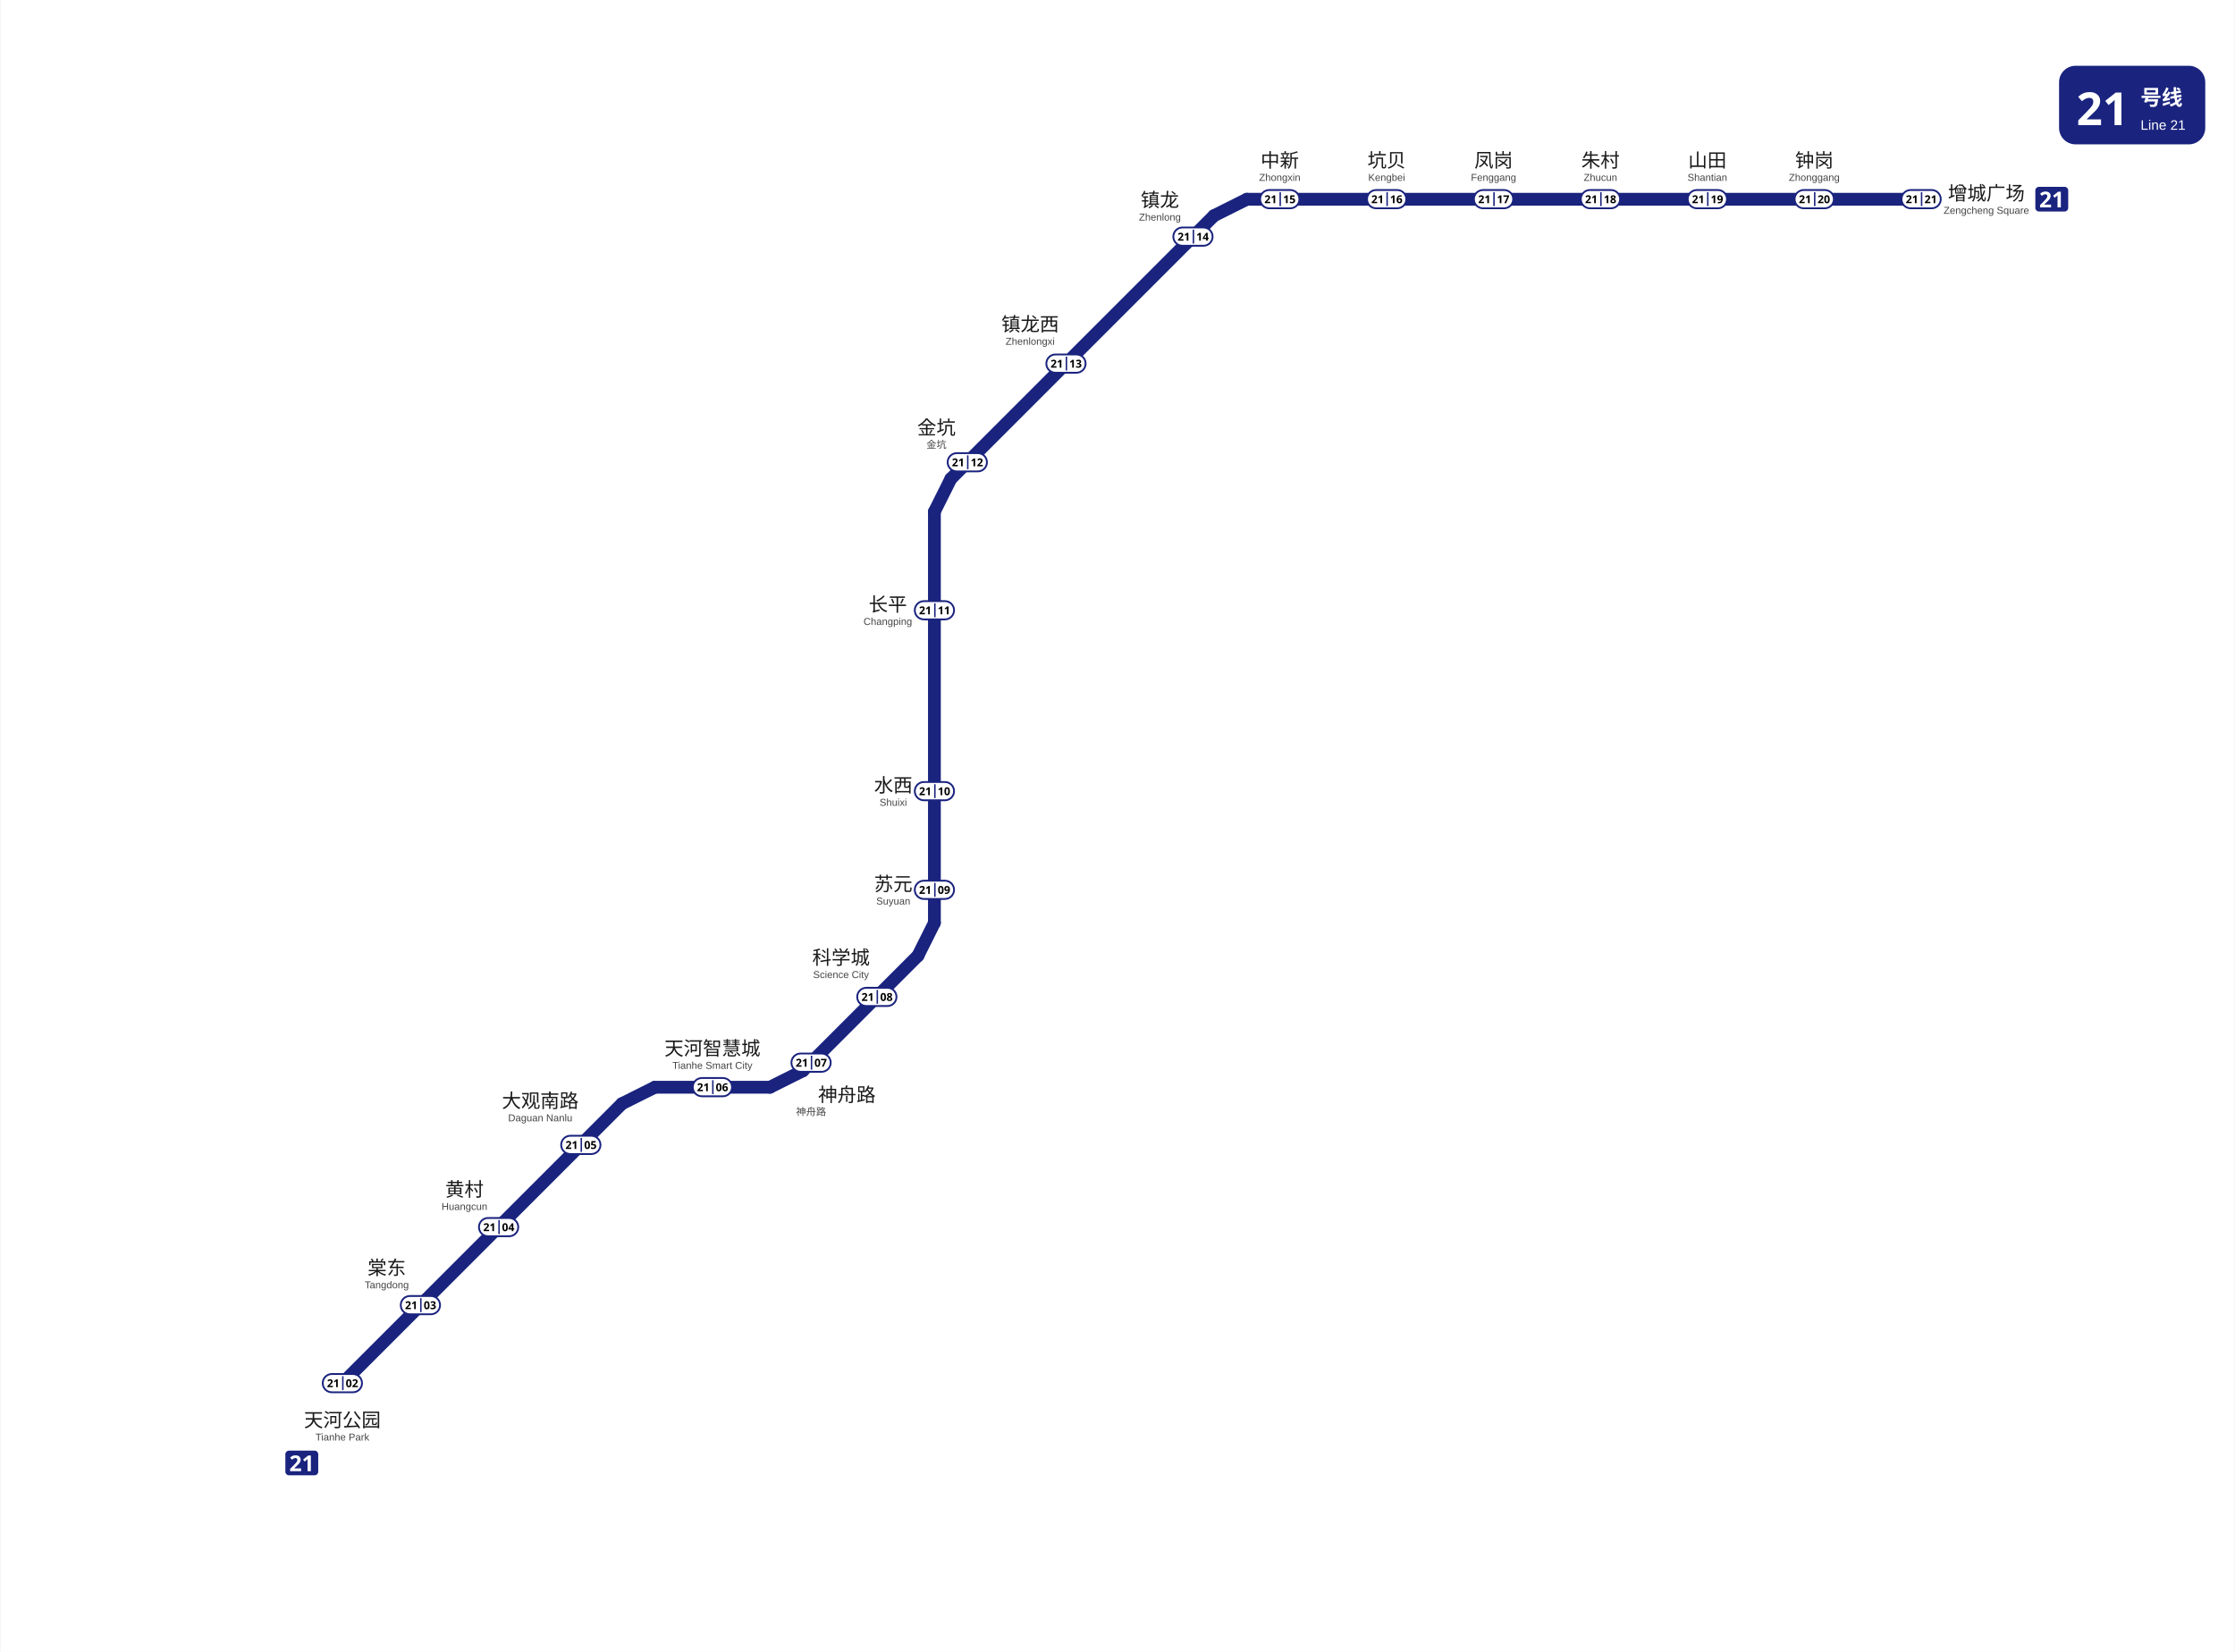
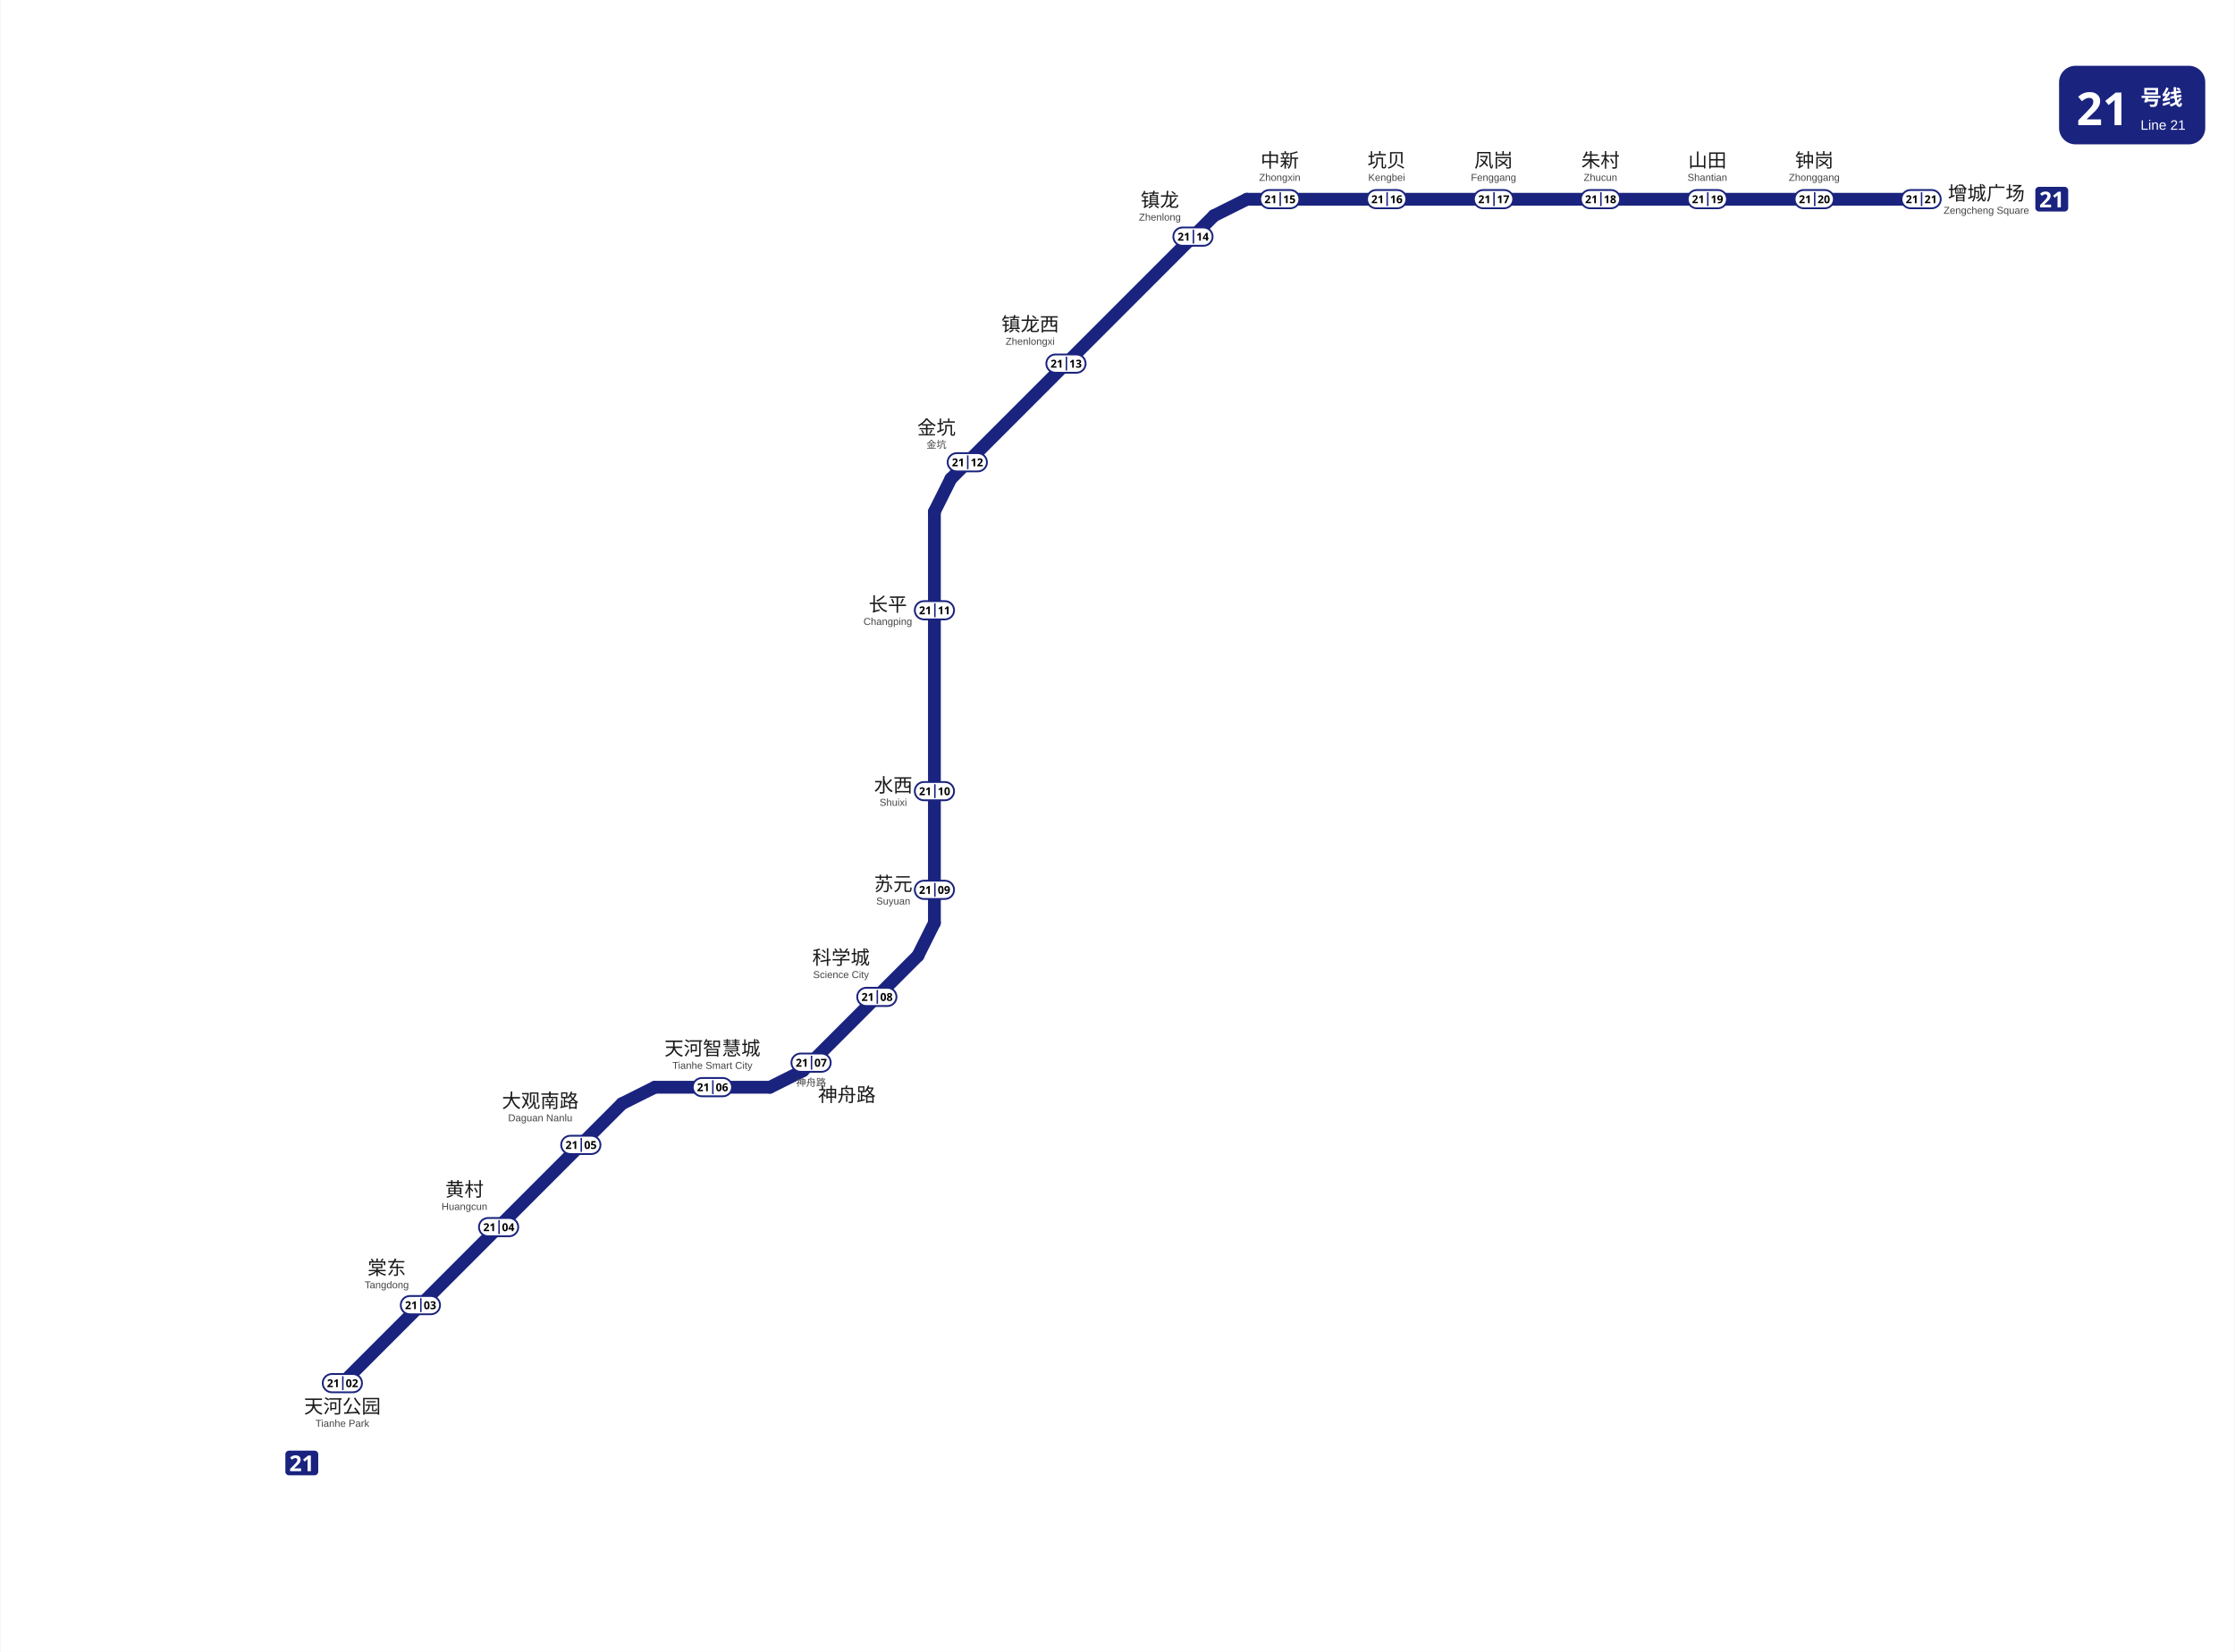
<svg xmlns="http://www.w3.org/2000/svg" viewBox="1689.4 253.2 1222.6 904.1" data-pins="中新,凤岗,坑贝,增城广场,大观南路,天河公园,天河智慧城,山田,朱村,棠东,水西,神舟路,科学城,苏元,金坑,钟岗,镇龙,镇龙西,长平,黄村" width="1223" height="904">
  <rect x="1689.417" y="253.2" width="1222.578" height="904.083" fill="#ffffff" />
  <g id="走廊">
    <line x1="2029.50" y1="857.25" x2="1876.50" y2="1010.25" style="fill:none;stroke:#1A237E;stroke-width:7;stroke-linecap:round" />
    <line x1="2047.50" y1="848.25" x2="2110.50" y2="848.25" style="fill:none;stroke:#1A237E;stroke-width:7;stroke-linecap:round" />
    <line x1="2371.50" y1="362.25" x2="2740.50" y2="362.25" style="fill:none;stroke:#1A237E;stroke-width:7;stroke-linecap:round" />
    <line x1="2200.50" y1="533.25" x2="2200.50" y2="758.25" style="fill:none;stroke:#1A237E;stroke-width:7;stroke-linecap:round" />
    <line x1="2353.50" y1="371.25" x2="2209.50" y2="515.25" style="fill:none;stroke:#1A237E;stroke-width:7;stroke-linecap:round" />
    <line x1="2128.50" y1="839.25" x2="2191.50" y2="776.25" style="fill:none;stroke:#1A237E;stroke-width:7;stroke-linecap:round" />
    <line x1="2110.50" y1="848.25" x2="2128.50" y2="839.25" style="fill:none;stroke:#1A237E;stroke-width:7;stroke-linecap:round" />
    <line x1="2200.50" y1="758.25" x2="2191.50" y2="776.25" style="fill:none;stroke:#1A237E;stroke-width:7;stroke-linecap:round" />
    <line x1="2047.50" y1="848.25" x2="2029.50" y2="857.25" style="fill:none;stroke:#1A237E;stroke-width:7;stroke-linecap:round" />
    <line x1="2371.50" y1="362.25" x2="2353.50" y2="371.25" style="fill:none;stroke:#1A237E;stroke-width:7;stroke-linecap:round" />
    <line x1="2200.50" y1="533.25" x2="2209.50" y2="515.25" style="fill:none;stroke:#1A237E;stroke-width:7;stroke-linecap:round" />
  </g>
  <g id="线路徽标">
    <g data-badge="header" transform="translate(2815.99 289.2)" data-ink="#FFFFFF" data-box="2816.0,289.2,2896.0,332.2" data-chip="2816.0,289.2,2896.0,332.2">
      <rect x="0" y="0" width="80.0" height="43.0" rx="9.0" fill="#1A237E" />
      <text x="9.5" y="32.5" font-family="'Microsoft YaHei', sans-serif" font-size="25" font-weight="bold" fill="#FFFFFF">21</text>
      <text x="44.6" y="21.5" font-family="'Microsoft YaHei', sans-serif" font-size="11.5" font-weight="600" fill="#FFFFFF">号线</text>
      <text x="44.6" y="35.0" font-family="Arial, sans-serif" font-size="7.5" fill="#FFFFFF">Line 21</text>
    </g>
    <g data-badge="chip" transform="translate(2803 355.455)" data-box="2803.0,355.5,2821.0,368.9">
      <path d="M16.04 13.49h-14.09c-1.07 0 -1.95 -0.88 -1.95 -1.95v-9.59c0 -1.07 0.88 -1.95 1.95 -1.95h14.09c1.07 0 1.95 0.88 1.95 1.95v9.59C17.99 12.61 17.11 13.49 16.04 13.49z" fill="#1A237E" />
      <path d="M8.59 11.24h-5.99v-1.26l2.15 -2.17c0.43 -0.45 0.78 -0.82 1.04 -1.12c0.26 -0.3 0.46 -0.57 0.58 -0.82s0.18 -0.51 0.18 -0.79c0 -0.34 -0.09 -0.6 -0.28 -0.77s-0.44 -0.25 -0.76 -0.25c-0.33 0 -0.65 0.08 -0.96 0.23c-0.31 0.15 -0.64 0.37 -0.98 0.65l-0.98 -1.16c0.24 -0.21 0.5 -0.41 0.78 -0.59c0.28 -0.19 0.6 -0.34 0.97 -0.46c0.36 -0.12 0.8 -0.17 1.31 -0.17c0.56 0 1.04 0.1 1.45 0.31s0.72 0.48 0.94 0.83c0.22 0.35 0.33 0.74 0.33 1.18c0 0.47 -0.09 0.9 -0.28 1.3c-0.19 0.39 -0.46 0.78 -0.82 1.16s-0.79 0.81 -1.29 1.27l-1.1 1.03v0.08h3.73V11.24z" fill="#FFFFFF" />
      <path d="M13.95 11.24h-1.81v-4.96c0 -0.2 0 -0.47 0.01 -0.81c0.01 -0.34 0.02 -0.64 0.04 -0.89c-0.04 0.05 -0.13 0.13 -0.26 0.26c-0.13 0.12 -0.25 0.23 -0.37 0.33l-0.98 0.79l-0.88 -1.09l2.76 -2.2h1.49V11.24z" fill="#FFFFFF" />
    </g>
    <g data-badge="chip" transform="translate(1845.3 1047.14)" data-box="1845.3,1047.1,1863.3,1060.6">
      <path d="M16.04 13.49h-14.09c-1.07 0 -1.95 -0.88 -1.95 -1.95v-9.59c0 -1.07 0.88 -1.95 1.95 -1.95h14.09c1.07 0 1.95 0.88 1.95 1.95v9.59C17.99 12.61 17.11 13.49 16.04 13.49z" fill="#1A237E" />
      <path d="M8.59 11.24h-5.99v-1.26l2.15 -2.17c0.43 -0.45 0.78 -0.82 1.04 -1.12c0.26 -0.3 0.46 -0.57 0.58 -0.82s0.18 -0.51 0.18 -0.79c0 -0.34 -0.09 -0.6 -0.28 -0.77s-0.44 -0.25 -0.76 -0.25c-0.33 0 -0.65 0.08 -0.96 0.23c-0.31 0.15 -0.64 0.37 -0.98 0.65l-0.98 -1.16c0.24 -0.21 0.5 -0.41 0.78 -0.59c0.28 -0.19 0.6 -0.34 0.97 -0.46c0.36 -0.12 0.8 -0.17 1.31 -0.17c0.56 0 1.04 0.1 1.45 0.31s0.72 0.48 0.94 0.83c0.22 0.35 0.33 0.74 0.33 1.18c0 0.47 -0.09 0.9 -0.28 1.3c-0.19 0.39 -0.46 0.78 -0.82 1.16s-0.79 0.81 -1.29 1.27l-1.1 1.03v0.08h3.73V11.24z" fill="#FFFFFF" />
      <path d="M13.95 11.24h-1.81v-4.96c0 -0.2 0 -0.47 0.01 -0.81c0.01 -0.34 0.02 -0.64 0.04 -0.89c-0.04 0.05 -0.13 0.13 -0.26 0.26c-0.13 0.12 -0.25 0.23 -0.37 0.33l-0.98 0.79l-0.88 -1.09l2.76 -2.2h1.49V11.24z" fill="#FFFFFF" />
    </g>
  </g>
  <g id="站名标注" font-family="'Microsoft YaHei', 'PingFang SC', sans-serif">
    <text x="2776.20" y="362.73" text-anchor="middle" font-size="10.5" font-weight="500" fill="#1a1a1a">增城广场</text>
    <text x="2776.20" y="370.23" text-anchor="middle" font-size="5.5" font-family="Arial, sans-serif" fill="#444444">Zengcheng Square</text>
    <text x="2682.00" y="344.70" text-anchor="middle" font-size="10.5" font-weight="500" fill="#1a1a1a">钟岗</text>
    <text x="2682.00" y="352.20" text-anchor="middle" font-size="5.5" font-family="Arial, sans-serif" fill="#444444">Zhonggang</text>
    <text x="2623.50" y="344.70" text-anchor="middle" font-size="10.5" font-weight="500" fill="#1a1a1a">山田</text>
    <text x="2623.50" y="352.20" text-anchor="middle" font-size="5.5" font-family="Arial, sans-serif" fill="#444444">Shantian</text>
    <text x="2565.00" y="344.70" text-anchor="middle" font-size="10.5" font-weight="500" fill="#1a1a1a">朱村</text>
    <text x="2565.00" y="352.20" text-anchor="middle" font-size="5.5" font-family="Arial, sans-serif" fill="#444444">Zhucun</text>
    <text x="2506.50" y="344.70" text-anchor="middle" font-size="10.5" font-weight="500" fill="#1a1a1a">凤岗</text>
    <text x="2506.50" y="352.20" text-anchor="middle" font-size="5.5" font-family="Arial, sans-serif" fill="#444444">Fenggang</text>
    <text x="2448.00" y="344.70" text-anchor="middle" font-size="10.5" font-weight="500" fill="#1a1a1a">坑贝</text>
    <text x="2448.00" y="352.20" text-anchor="middle" font-size="5.5" font-family="Arial, sans-serif" fill="#444444">Kengbei</text>
    <text x="2389.50" y="344.70" text-anchor="middle" font-size="10.5" font-weight="500" fill="#1a1a1a">中新</text>
    <text x="2389.50" y="352.20" text-anchor="middle" font-size="5.5" font-family="Arial, sans-serif" fill="#444444">Zhongxin</text>
    <text x="2252.90" y="434.40" text-anchor="middle" font-size="10.5" font-weight="500" fill="#1a1a1a">镇龙西</text>
    <text x="2252.90" y="441.90" text-anchor="middle" font-size="5.5" font-family="Arial, sans-serif" fill="#444444">Zhenlongxi</text>
    <text x="2201.6" y="491.0" text-anchor="middle" font-size="10.5" font-weight="500" fill="#1a1a1a">金坑</text>
    <text x="2201.60" y="498.50" text-anchor="middle" font-size="5.5" font-family="Arial, sans-serif" fill="#444444">金坑</text>
    <text x="2175.00" y="587.73" text-anchor="middle" font-size="10.5" font-weight="500" fill="#1a1a1a">长平</text>
    <text x="2175.00" y="595.23" text-anchor="middle" font-size="5.5" font-family="Arial, sans-serif" fill="#444444">Changping</text>
    <text x="2178.00" y="686.73" text-anchor="middle" font-size="10.5" font-weight="500" fill="#1a1a1a">水西</text>
    <text x="2178.00" y="694.23" text-anchor="middle" font-size="5.5" font-family="Arial, sans-serif" fill="#444444">Shuixi</text>
    <text x="2178.00" y="740.73" text-anchor="middle" font-size="10.5" font-weight="500" fill="#1a1a1a">苏元</text>
    <text x="2178.00" y="748.23" text-anchor="middle" font-size="5.5" font-family="Arial, sans-serif" fill="#444444">Suyuan</text>
    <text x="2149.40" y="781.00" text-anchor="middle" font-size="10.5" font-weight="500" fill="#1a1a1a">科学城</text>
    <text x="2149.40" y="788.50" text-anchor="middle" font-size="5.5" font-family="Arial, sans-serif" fill="#444444">Science City</text>
    <text x="2079.00" y="830.70" text-anchor="middle" font-size="10.5" font-weight="500" fill="#1a1a1a">天河智慧城</text>
    <text x="2079.00" y="838.20" text-anchor="middle" font-size="5.5" font-family="Arial, sans-serif" fill="#444444">Tianhe Smart City</text>
    <text x="1984.80" y="859.40" text-anchor="middle" font-size="10.5" font-weight="500" fill="#1a1a1a">大观南路</text>
    <text x="1984.80" y="866.90" text-anchor="middle" font-size="5.5" font-family="Arial, sans-serif" fill="#444444">Daguan Nanlu</text>
    <text x="1943.30" y="907.90" text-anchor="middle" font-size="10.5" font-weight="500" fill="#1a1a1a">黄村</text>
    <text x="1943.30" y="915.40" text-anchor="middle" font-size="5.5" font-family="Arial, sans-serif" fill="#444444">Huangcun</text>
    <text x="1900.80" y="950.80" text-anchor="middle" font-size="10.5" font-weight="500" fill="#1a1a1a">棠东</text>
    <text x="1900.80" y="958.30" text-anchor="middle" font-size="5.5" font-family="Arial, sans-serif" fill="#444444">Tangdong</text>
-     <text x="1876.50" y="1034.10" text-anchor="middle" font-size="10.5" font-weight="500" fill="#1a1a1a">天河公园</text>
-     <text x="1876.50" y="1041.60" text-anchor="middle" font-size="5.5" font-family="Arial, sans-serif" fill="#444444">Tianhe Park</text>
+     <text x="1876.50" y="1026.60" text-anchor="middle" font-size="10.5" font-weight="500" fill="#1a1a1a">天河公园</text>
+     <text x="1876.50" y="1034.10" text-anchor="middle" font-size="5.5" font-family="Arial, sans-serif" fill="#444444">Tianhe Park</text>
    <text x="2323.90" y="366.40" text-anchor="middle" font-size="10.5" font-weight="500" fill="#1a1a1a">镇龙</text>
    <text x="2323.90" y="373.90" text-anchor="middle" font-size="5.5" font-family="Arial, sans-serif" fill="#444444">Zhenlong</text>
    <text x="2152.6" y="856.1" text-anchor="middle" font-size="10.5" font-weight="500" fill="#1a1a1a">神舟路</text>
-     <text x="2133.00" y="863.60" text-anchor="middle" font-size="5.5" font-family="Arial, sans-serif" fill="#444444">神舟路</text>
+     <text x="2133.00" y="847.60" text-anchor="middle" font-size="5.5" font-family="Arial, sans-serif" fill="#444444">神舟路</text>
  </g>
  <g id="编号牌" font-family="'Microsoft YaHei', 'PingFang SC', sans-serif">
    <rect x="2729.75" y="357.20" width="21.50" height="10.00" rx="5.00" fill="#FFFFFF" stroke="#1A237E" stroke-width="1.0" />
    <line x1="2740.75" y1="358.40" x2="2740.75" y2="366.00" stroke="#1A237E" stroke-width="0.8" />
    <text x="2735.50" y="362.08" text-anchor="middle" dominant-baseline="central" font-size="6.0" font-weight="700" fill="#000000">21</text>
    <text x="2745.75" y="362.08" text-anchor="middle" dominant-baseline="central" font-size="6.0" font-weight="700" fill="#000000">21</text>
    <rect x="2671.25" y="357.20" width="21.50" height="10.00" rx="5.00" fill="#FFFFFF" stroke="#1A237E" stroke-width="1.0" />
    <line x1="2682.25" y1="358.40" x2="2682.25" y2="366.00" stroke="#1A237E" stroke-width="0.8" />
    <text x="2677.00" y="362.08" text-anchor="middle" dominant-baseline="central" font-size="6.0" font-weight="700" fill="#000000">21</text>
    <text x="2687.25" y="362.08" text-anchor="middle" dominant-baseline="central" font-size="6.0" font-weight="700" fill="#000000">20</text>
    <rect x="2612.75" y="357.20" width="21.50" height="10.00" rx="5.00" fill="#FFFFFF" stroke="#1A237E" stroke-width="1.0" />
    <line x1="2623.75" y1="358.40" x2="2623.75" y2="366.00" stroke="#1A237E" stroke-width="0.8" />
    <text x="2618.50" y="362.08" text-anchor="middle" dominant-baseline="central" font-size="6.0" font-weight="700" fill="#000000">21</text>
    <text x="2628.75" y="362.08" text-anchor="middle" dominant-baseline="central" font-size="6.0" font-weight="700" fill="#000000">19</text>
    <rect x="2554.25" y="357.20" width="21.50" height="10.00" rx="5.00" fill="#FFFFFF" stroke="#1A237E" stroke-width="1.0" />
    <line x1="2565.25" y1="358.40" x2="2565.25" y2="366.00" stroke="#1A237E" stroke-width="0.8" />
    <text x="2560.00" y="362.08" text-anchor="middle" dominant-baseline="central" font-size="6.0" font-weight="700" fill="#000000">21</text>
    <text x="2570.25" y="362.08" text-anchor="middle" dominant-baseline="central" font-size="6.0" font-weight="700" fill="#000000">18</text>
    <rect x="2495.75" y="357.20" width="21.50" height="10.00" rx="5.00" fill="#FFFFFF" stroke="#1A237E" stroke-width="1.0" />
    <line x1="2506.75" y1="358.40" x2="2506.75" y2="366.00" stroke="#1A237E" stroke-width="0.8" />
    <text x="2501.50" y="362.08" text-anchor="middle" dominant-baseline="central" font-size="6.0" font-weight="700" fill="#000000">21</text>
    <text x="2511.75" y="362.08" text-anchor="middle" dominant-baseline="central" font-size="6.0" font-weight="700" fill="#000000">17</text>
    <rect x="2437.25" y="357.20" width="21.50" height="10.00" rx="5.00" fill="#FFFFFF" stroke="#1A237E" stroke-width="1.0" />
    <line x1="2448.25" y1="358.40" x2="2448.25" y2="366.00" stroke="#1A237E" stroke-width="0.8" />
    <text x="2443.00" y="362.08" text-anchor="middle" dominant-baseline="central" font-size="6.0" font-weight="700" fill="#000000">21</text>
    <text x="2453.25" y="362.08" text-anchor="middle" dominant-baseline="central" font-size="6.0" font-weight="700" fill="#000000">16</text>
    <rect x="2378.75" y="357.20" width="21.50" height="10.00" rx="5.00" fill="#FFFFFF" stroke="#1A237E" stroke-width="1.0" />
    <line x1="2389.75" y1="358.40" x2="2389.75" y2="366.00" stroke="#1A237E" stroke-width="0.8" />
    <text x="2384.50" y="362.08" text-anchor="middle" dominant-baseline="central" font-size="6.0" font-weight="700" fill="#000000">21</text>
    <text x="2394.75" y="362.08" text-anchor="middle" dominant-baseline="central" font-size="6.0" font-weight="700" fill="#000000">15</text>
    <rect x="2331.25" y="377.70" width="21.50" height="10.00" rx="5.00" fill="#FFFFFF" stroke="#1A237E" stroke-width="1.0" />
    <line x1="2342.25" y1="378.90" x2="2342.25" y2="386.50" stroke="#1A237E" stroke-width="0.8" />
    <text x="2337.00" y="382.58" text-anchor="middle" dominant-baseline="central" font-size="6.0" font-weight="700" fill="#000000">21</text>
    <text x="2347.25" y="382.58" text-anchor="middle" dominant-baseline="central" font-size="6.0" font-weight="700" fill="#000000">14</text>
    <rect x="2261.75" y="447.20" width="21.50" height="10.00" rx="5.00" fill="#FFFFFF" stroke="#1A237E" stroke-width="1.0" />
    <line x1="2272.75" y1="448.40" x2="2272.75" y2="456.00" stroke="#1A237E" stroke-width="0.8" />
    <text x="2267.50" y="452.08" text-anchor="middle" dominant-baseline="central" font-size="6.0" font-weight="700" fill="#000000">21</text>
    <text x="2277.75" y="452.08" text-anchor="middle" dominant-baseline="central" font-size="6.0" font-weight="700" fill="#000000">13</text>
    <rect x="2207.75" y="501.20" width="21.50" height="10.00" rx="5.00" fill="#FFFFFF" stroke="#1A237E" stroke-width="1.0" />
    <line x1="2218.75" y1="502.40" x2="2218.75" y2="510.00" stroke="#1A237E" stroke-width="0.8" />
    <text x="2213.50" y="506.08" text-anchor="middle" dominant-baseline="central" font-size="6.0" font-weight="700" fill="#000000">21</text>
    <text x="2223.75" y="506.08" text-anchor="middle" dominant-baseline="central" font-size="6.0" font-weight="700" fill="#000000">12</text>
    <rect x="2189.75" y="582.20" width="21.50" height="10.00" rx="5.00" fill="#FFFFFF" stroke="#1A237E" stroke-width="1.0" />
    <line x1="2200.75" y1="583.40" x2="2200.75" y2="591.00" stroke="#1A237E" stroke-width="0.8" />
    <text x="2195.50" y="587.08" text-anchor="middle" dominant-baseline="central" font-size="6.0" font-weight="700" fill="#000000">21</text>
    <text x="2205.75" y="587.08" text-anchor="middle" dominant-baseline="central" font-size="6.0" font-weight="700" fill="#000000">11</text>
    <rect x="2189.75" y="681.20" width="21.50" height="10.00" rx="5.00" fill="#FFFFFF" stroke="#1A237E" stroke-width="1.0" />
    <line x1="2200.75" y1="682.40" x2="2200.75" y2="690.00" stroke="#1A237E" stroke-width="0.8" />
    <text x="2195.50" y="686.08" text-anchor="middle" dominant-baseline="central" font-size="6.0" font-weight="700" fill="#000000">21</text>
    <text x="2205.75" y="686.08" text-anchor="middle" dominant-baseline="central" font-size="6.0" font-weight="700" fill="#000000">10</text>
    <rect x="2189.75" y="735.20" width="21.50" height="10.00" rx="5.00" fill="#FFFFFF" stroke="#1A237E" stroke-width="1.0" />
    <line x1="2200.75" y1="736.40" x2="2200.75" y2="744.00" stroke="#1A237E" stroke-width="0.8" />
    <text x="2195.50" y="740.08" text-anchor="middle" dominant-baseline="central" font-size="6.0" font-weight="700" fill="#000000">21</text>
    <text x="2205.75" y="740.08" text-anchor="middle" dominant-baseline="central" font-size="6.0" font-weight="700" fill="#000000">09</text>
    <rect x="2158.25" y="793.80" width="21.50" height="10.00" rx="5.00" fill="#FFFFFF" stroke="#1A237E" stroke-width="1.0" />
    <line x1="2169.25" y1="795.00" x2="2169.25" y2="802.60" stroke="#1A237E" stroke-width="0.8" />
    <text x="2164.00" y="798.68" text-anchor="middle" dominant-baseline="central" font-size="6.0" font-weight="700" fill="#000000">21</text>
    <text x="2174.25" y="798.68" text-anchor="middle" dominant-baseline="central" font-size="6.0" font-weight="700" fill="#000000">08</text>
    <rect x="2122.25" y="829.80" width="21.50" height="10.00" rx="5.00" fill="#FFFFFF" stroke="#1A237E" stroke-width="1.0" />
    <line x1="2133.25" y1="831.00" x2="2133.25" y2="838.60" stroke="#1A237E" stroke-width="0.8" />
    <text x="2128.00" y="834.68" text-anchor="middle" dominant-baseline="central" font-size="6.0" font-weight="700" fill="#000000">21</text>
    <text x="2138.25" y="834.68" text-anchor="middle" dominant-baseline="central" font-size="6.0" font-weight="700" fill="#000000">07</text>
    <rect x="2068.25" y="843.20" width="21.50" height="10.00" rx="5.00" fill="#FFFFFF" stroke="#1A237E" stroke-width="1.0" />
    <line x1="2079.25" y1="844.40" x2="2079.25" y2="852.00" stroke="#1A237E" stroke-width="0.8" />
    <text x="2074.00" y="848.08" text-anchor="middle" dominant-baseline="central" font-size="6.0" font-weight="700" fill="#000000">21</text>
    <text x="2084.25" y="848.08" text-anchor="middle" dominant-baseline="central" font-size="6.0" font-weight="700" fill="#000000">06</text>
    <rect x="1996.25" y="874.80" width="21.50" height="10.00" rx="5.00" fill="#FFFFFF" stroke="#1A237E" stroke-width="1.0" />
    <line x1="2007.25" y1="876.00" x2="2007.25" y2="883.60" stroke="#1A237E" stroke-width="0.8" />
    <text x="2002.00" y="879.68" text-anchor="middle" dominant-baseline="central" font-size="6.0" font-weight="700" fill="#000000">21</text>
    <text x="2012.25" y="879.68" text-anchor="middle" dominant-baseline="central" font-size="6.0" font-weight="700" fill="#000000">05</text>
    <rect x="1951.25" y="919.80" width="21.50" height="10.00" rx="5.00" fill="#FFFFFF" stroke="#1A237E" stroke-width="1.0" />
    <line x1="1962.25" y1="921.00" x2="1962.25" y2="928.60" stroke="#1A237E" stroke-width="0.8" />
    <text x="1957.00" y="924.68" text-anchor="middle" dominant-baseline="central" font-size="6.0" font-weight="700" fill="#000000">21</text>
    <text x="1967.25" y="924.68" text-anchor="middle" dominant-baseline="central" font-size="6.0" font-weight="700" fill="#000000">04</text>
    <rect x="1908.45" y="962.50" width="21.50" height="10.00" rx="5.00" fill="#FFFFFF" stroke="#1A237E" stroke-width="1.0" />
    <line x1="1919.45" y1="963.70" x2="1919.45" y2="971.30" stroke="#1A237E" stroke-width="0.8" />
    <text x="1914.20" y="967.38" text-anchor="middle" dominant-baseline="central" font-size="6.0" font-weight="700" fill="#000000">21</text>
    <text x="1924.45" y="967.38" text-anchor="middle" dominant-baseline="central" font-size="6.0" font-weight="700" fill="#000000">03</text>
    <rect x="1865.75" y="1005.20" width="21.50" height="10.00" rx="5.00" fill="#FFFFFF" stroke="#1A237E" stroke-width="1.0" />
    <line x1="1876.75" y1="1006.40" x2="1876.75" y2="1014.00" stroke="#1A237E" stroke-width="0.8" />
    <text x="1871.50" y="1010.08" text-anchor="middle" dominant-baseline="central" font-size="6.0" font-weight="700" fill="#000000">21</text>
    <text x="1881.75" y="1010.08" text-anchor="middle" dominant-baseline="central" font-size="6.0" font-weight="700" fill="#000000">02</text>
  </g>
</svg>
